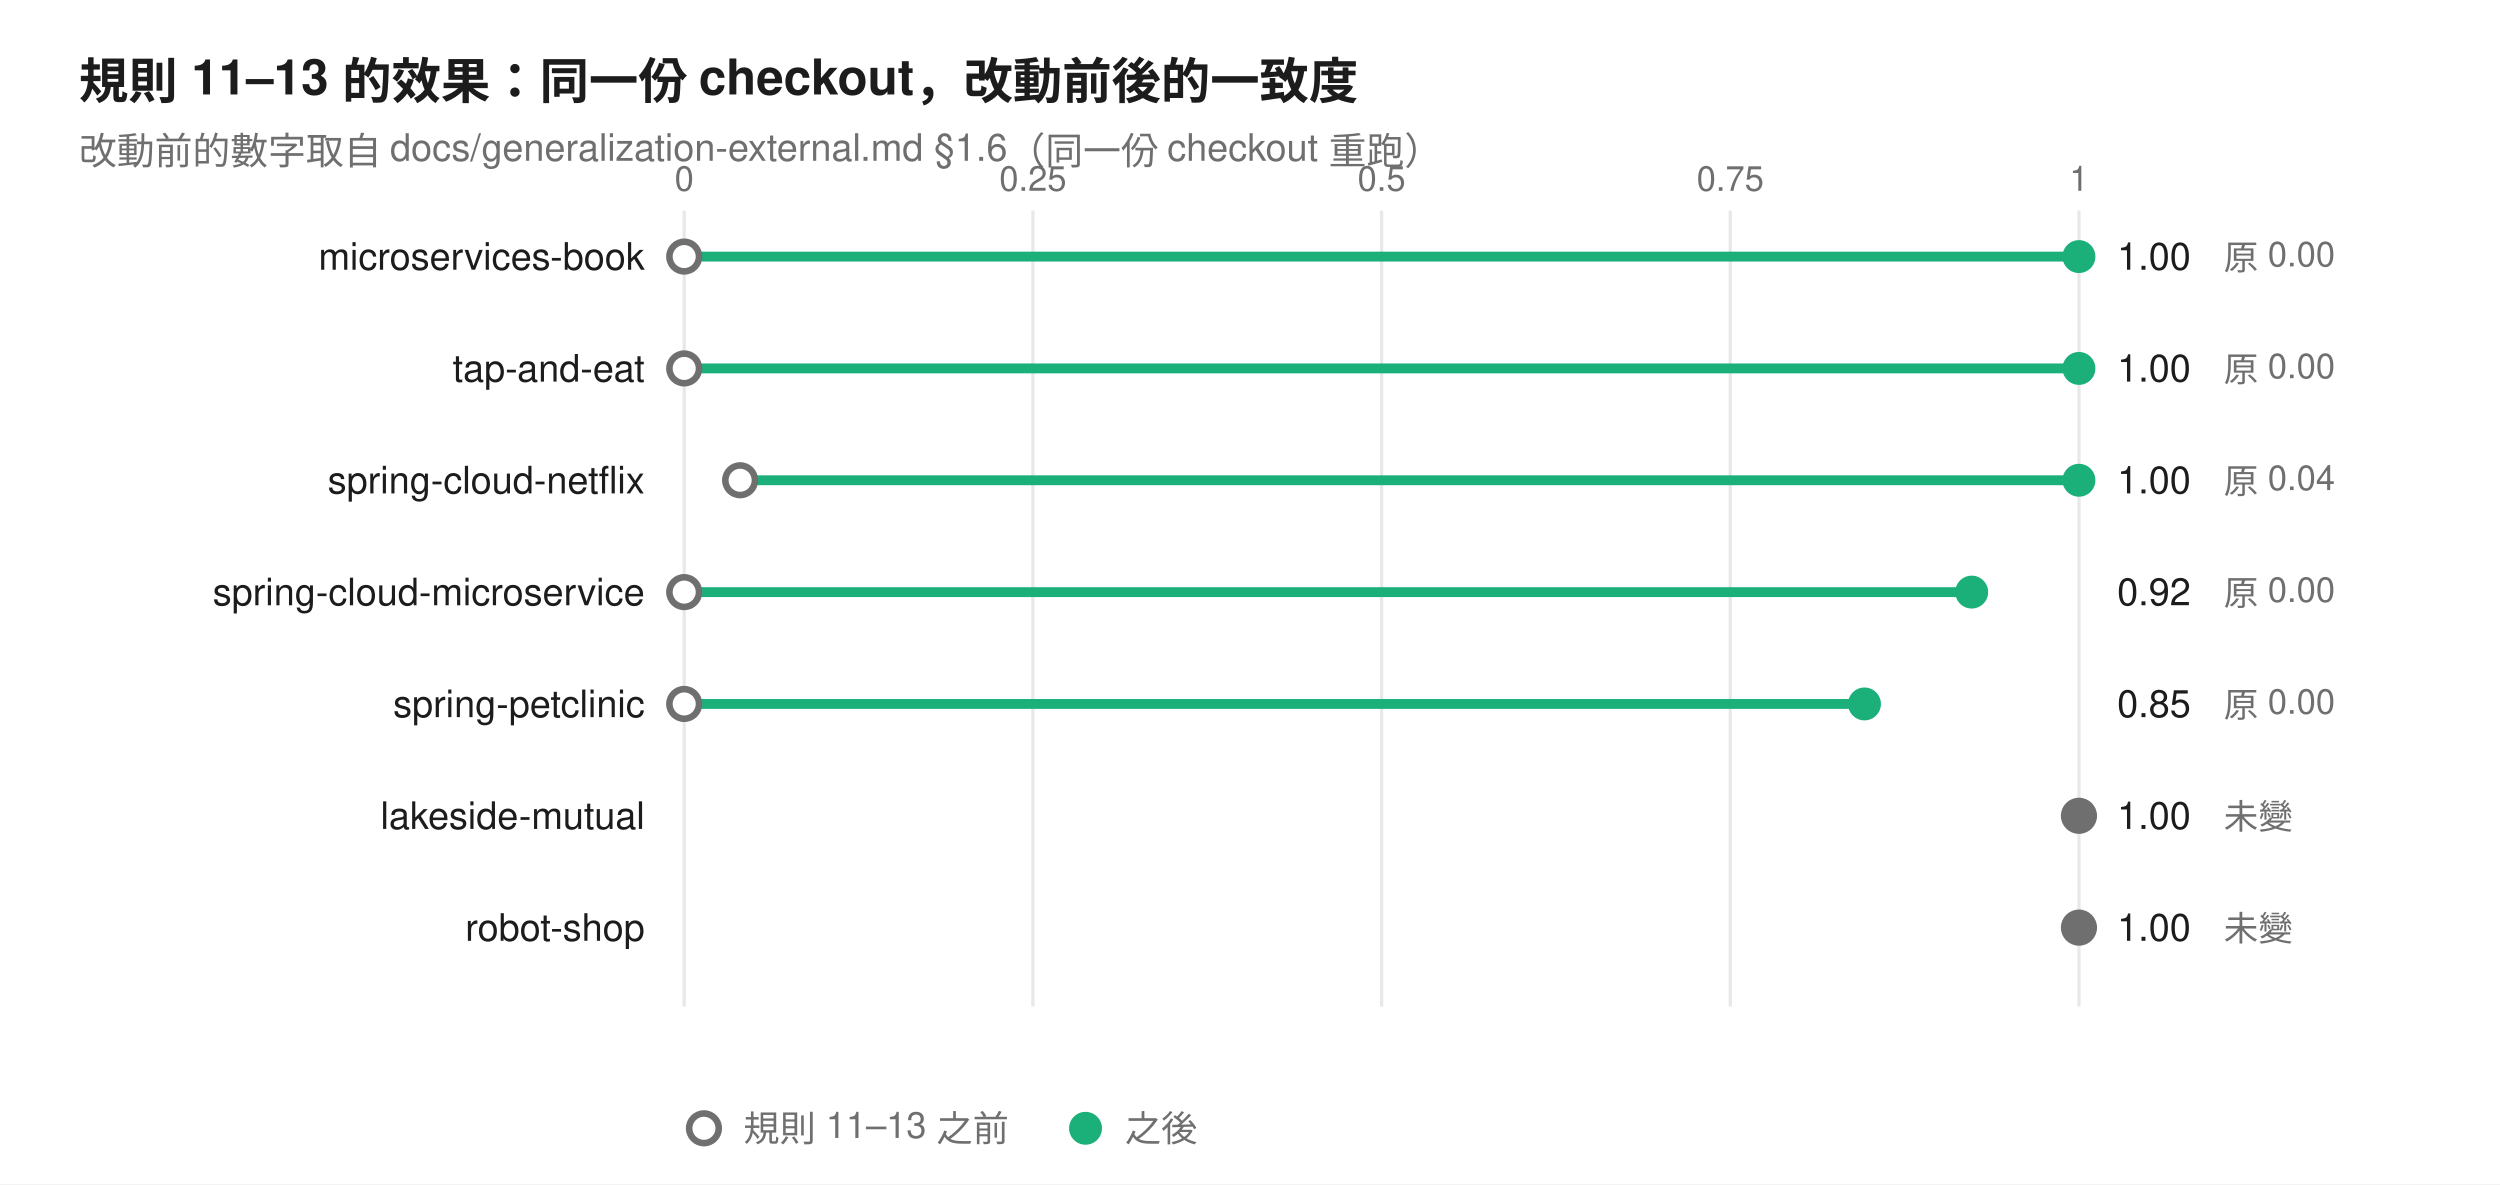
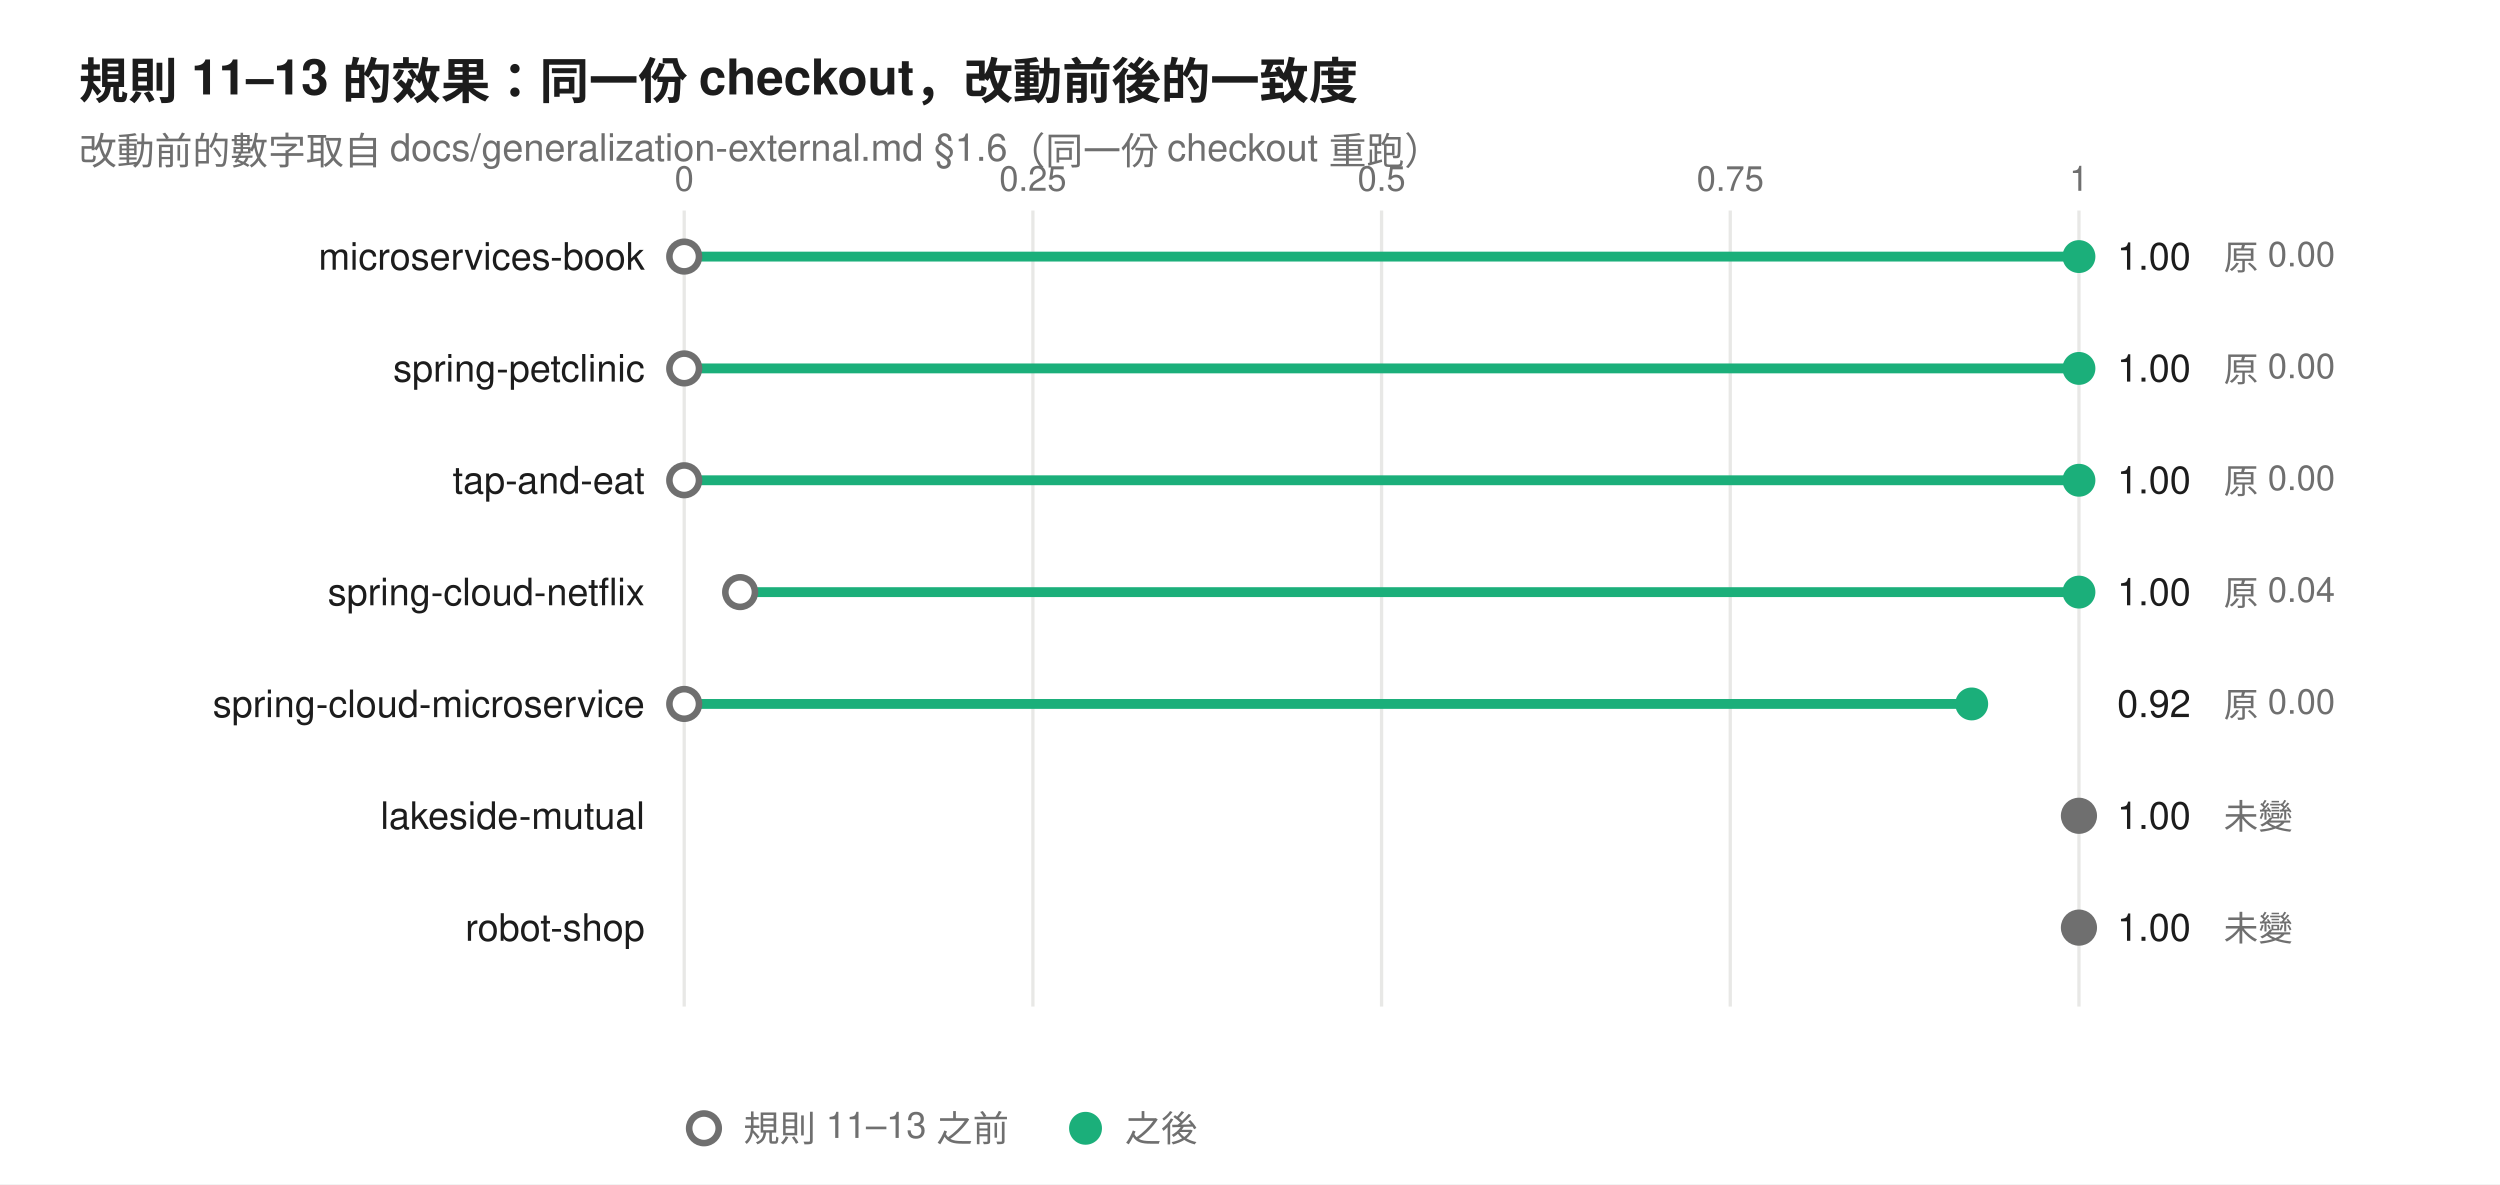
<svg xmlns="http://www.w3.org/2000/svg" width="760" height="360" viewBox="0 0 760 360" font-family="-apple-system,BlinkMacSystemFont,'Segoe UI',Helvetica,Arial,sans-serif">
  <rect width="760" height="360" fill="#ffffff" />
  <text x="24" y="30" font-size="15" font-weight="600" fill="#1c1c1c">規則 11–13 的效果：同一份 checkout，改動前後的一致度</text>
  <text x="24" y="50" font-size="11.5" fill="#6f6f6f">改動前的數字取自 docs/generalization-external.md §1.6（同一份 checkout 重跑）</text>
  <line x1="208.0" y1="64" x2="208.0" y2="306.0" stroke="#e8e8e6" stroke-width="1" />
  <text x="208.0" y="58" font-size="10.5" fill="#6f6f6f" text-anchor="middle">0</text>
  <line x1="314.0" y1="64" x2="314.0" y2="306.0" stroke="#e8e8e6" stroke-width="1" />
  <text x="314.0" y="58" font-size="10.5" fill="#6f6f6f" text-anchor="middle">0.25</text>
  <line x1="420.0" y1="64" x2="420.0" y2="306.0" stroke="#e8e8e6" stroke-width="1" />
  <text x="420.0" y="58" font-size="10.5" fill="#6f6f6f" text-anchor="middle">0.5</text>
  <line x1="526.0" y1="64" x2="526.0" y2="306.0" stroke="#e8e8e6" stroke-width="1" />
  <text x="526.0" y="58" font-size="10.5" fill="#6f6f6f" text-anchor="middle">0.75</text>
  <line x1="632.0" y1="64" x2="632.0" y2="306.0" stroke="#e8e8e6" stroke-width="1" />
  <text x="632.0" y="58" font-size="10.5" fill="#6f6f6f" text-anchor="middle">1</text>
  <text x="196" y="82" font-size="11.5" fill="#1c1c1c" text-anchor="end">microservices-book</text>
  <line x1="208.0" y1="78" x2="632.0" y2="78" stroke="#1baf7a" stroke-width="3" stroke-linecap="round" />
  <circle cx="208.0" cy="78" r="4.5" fill="#ffffff" stroke="#6f6f6f" stroke-width="2" />
  <circle cx="632.0" cy="78" r="5" fill="#1baf7a" />
  <text x="666.0" y="82" font-size="11.5" fill="#1c1c1c" text-anchor="end">1.00</text>
  <text x="676.0" y="82" font-size="10.5" fill="#6f6f6f">原 0.00</text>
-   <text x="196" y="116" font-size="11.5" fill="#1c1c1c" text-anchor="end">tap-and-eat</text>
+   <text x="196" y="116" font-size="11.5" fill="#1c1c1c" text-anchor="end">spring-petclinic</text>
  <line x1="208.0" y1="112" x2="632.0" y2="112" stroke="#1baf7a" stroke-width="3" stroke-linecap="round" />
  <circle cx="208.0" cy="112" r="4.5" fill="#ffffff" stroke="#6f6f6f" stroke-width="2" />
  <circle cx="632.0" cy="112" r="5" fill="#1baf7a" />
  <text x="666.0" y="116" font-size="11.5" fill="#1c1c1c" text-anchor="end">1.00</text>
  <text x="676.0" y="116" font-size="10.5" fill="#6f6f6f">原 0.00</text>
-   <text x="196" y="150" font-size="11.5" fill="#1c1c1c" text-anchor="end">spring-cloud-netflix</text>
-   <line x1="225.0" y1="146" x2="632.0" y2="146" stroke="#1baf7a" stroke-width="3" stroke-linecap="round" />
-   <circle cx="225.0" cy="146" r="4.5" fill="#ffffff" stroke="#6f6f6f" stroke-width="2" />
+   <text x="196" y="150" font-size="11.5" fill="#1c1c1c" text-anchor="end">tap-and-eat</text>
+   <line x1="208.0" y1="146" x2="632.0" y2="146" stroke="#1baf7a" stroke-width="3" stroke-linecap="round" />
+   <circle cx="208.0" cy="146" r="4.5" fill="#ffffff" stroke="#6f6f6f" stroke-width="2" />
  <circle cx="632.0" cy="146" r="5" fill="#1baf7a" />
  <text x="666.0" y="150" font-size="11.5" fill="#1c1c1c" text-anchor="end">1.00</text>
-   <text x="676.0" y="150" font-size="10.5" fill="#6f6f6f">原 0.04</text>
-   <text x="196" y="184" font-size="11.5" fill="#1c1c1c" text-anchor="end">spring-cloud-microservice</text>
-   <line x1="208.0" y1="180" x2="599.4" y2="180" stroke="#1baf7a" stroke-width="3" stroke-linecap="round" />
-   <circle cx="208.0" cy="180" r="4.5" fill="#ffffff" stroke="#6f6f6f" stroke-width="2" />
-   <circle cx="599.4" cy="180" r="5" fill="#1baf7a" />
-   <text x="666.0" y="184" font-size="11.5" fill="#1c1c1c" text-anchor="end">0.92</text>
-   <text x="676.0" y="184" font-size="10.5" fill="#6f6f6f">原 0.00</text>
-   <text x="196" y="218" font-size="11.5" fill="#1c1c1c" text-anchor="end">spring-petclinic</text>
-   <line x1="208.0" y1="214" x2="566.8" y2="214" stroke="#1baf7a" stroke-width="3" stroke-linecap="round" />
+   <text x="676.0" y="150" font-size="10.5" fill="#6f6f6f">原 0.00</text>
+   <text x="196" y="184" font-size="11.5" fill="#1c1c1c" text-anchor="end">spring-cloud-netflix</text>
+   <line x1="225.0" y1="180" x2="632.0" y2="180" stroke="#1baf7a" stroke-width="3" stroke-linecap="round" />
+   <circle cx="225.0" cy="180" r="4.5" fill="#ffffff" stroke="#6f6f6f" stroke-width="2" />
+   <circle cx="632.0" cy="180" r="5" fill="#1baf7a" />
+   <text x="666.0" y="184" font-size="11.5" fill="#1c1c1c" text-anchor="end">1.00</text>
+   <text x="676.0" y="184" font-size="10.5" fill="#6f6f6f">原 0.04</text>
+   <text x="196" y="218" font-size="11.5" fill="#1c1c1c" text-anchor="end">spring-cloud-microservice</text>
+   <line x1="208.0" y1="214" x2="599.4" y2="214" stroke="#1baf7a" stroke-width="3" stroke-linecap="round" />
  <circle cx="208.0" cy="214" r="4.5" fill="#ffffff" stroke="#6f6f6f" stroke-width="2" />
-   <circle cx="566.8" cy="214" r="5" fill="#1baf7a" />
-   <text x="666.0" y="218" font-size="11.5" fill="#1c1c1c" text-anchor="end">0.85</text>
+   <circle cx="599.4" cy="214" r="5" fill="#1baf7a" />
+   <text x="666.0" y="218" font-size="11.5" fill="#1c1c1c" text-anchor="end">0.92</text>
  <text x="676.0" y="218" font-size="10.5" fill="#6f6f6f">原 0.00</text>
  <text x="196" y="252" font-size="11.5" fill="#1c1c1c" text-anchor="end">lakeside-mutual</text>
  <circle cx="632.0" cy="248" r="4.5" fill="#ffffff" stroke="#6f6f6f" stroke-width="2" />
  <circle cx="632.0" cy="248" r="5" fill="#6f6f6f" />
  <text x="666.0" y="252" font-size="11.5" fill="#1c1c1c" text-anchor="end">1.00</text>
  <text x="676.0" y="252" font-size="10.5" fill="#6f6f6f">未變</text>
  <text x="196" y="286" font-size="11.5" fill="#1c1c1c" text-anchor="end">robot-shop</text>
  <circle cx="632.0" cy="282" r="4.5" fill="#ffffff" stroke="#6f6f6f" stroke-width="2" />
  <circle cx="632.0" cy="282" r="5" fill="#6f6f6f" />
  <text x="666.0" y="286" font-size="11.5" fill="#1c1c1c" text-anchor="end">1.00</text>
  <text x="676.0" y="286" font-size="10.5" fill="#6f6f6f">未變</text>
  <circle cx="214" cy="343" r="4.5" fill="#ffffff" stroke="#6f6f6f" stroke-width="2" />
  <text x="226" y="347" font-size="11" fill="#6f6f6f">規則 11–13 之前</text>
  <circle cx="330" cy="343" r="5" fill="#1baf7a" />
  <text x="342" y="347" font-size="11" fill="#6f6f6f">之後</text>
</svg>
